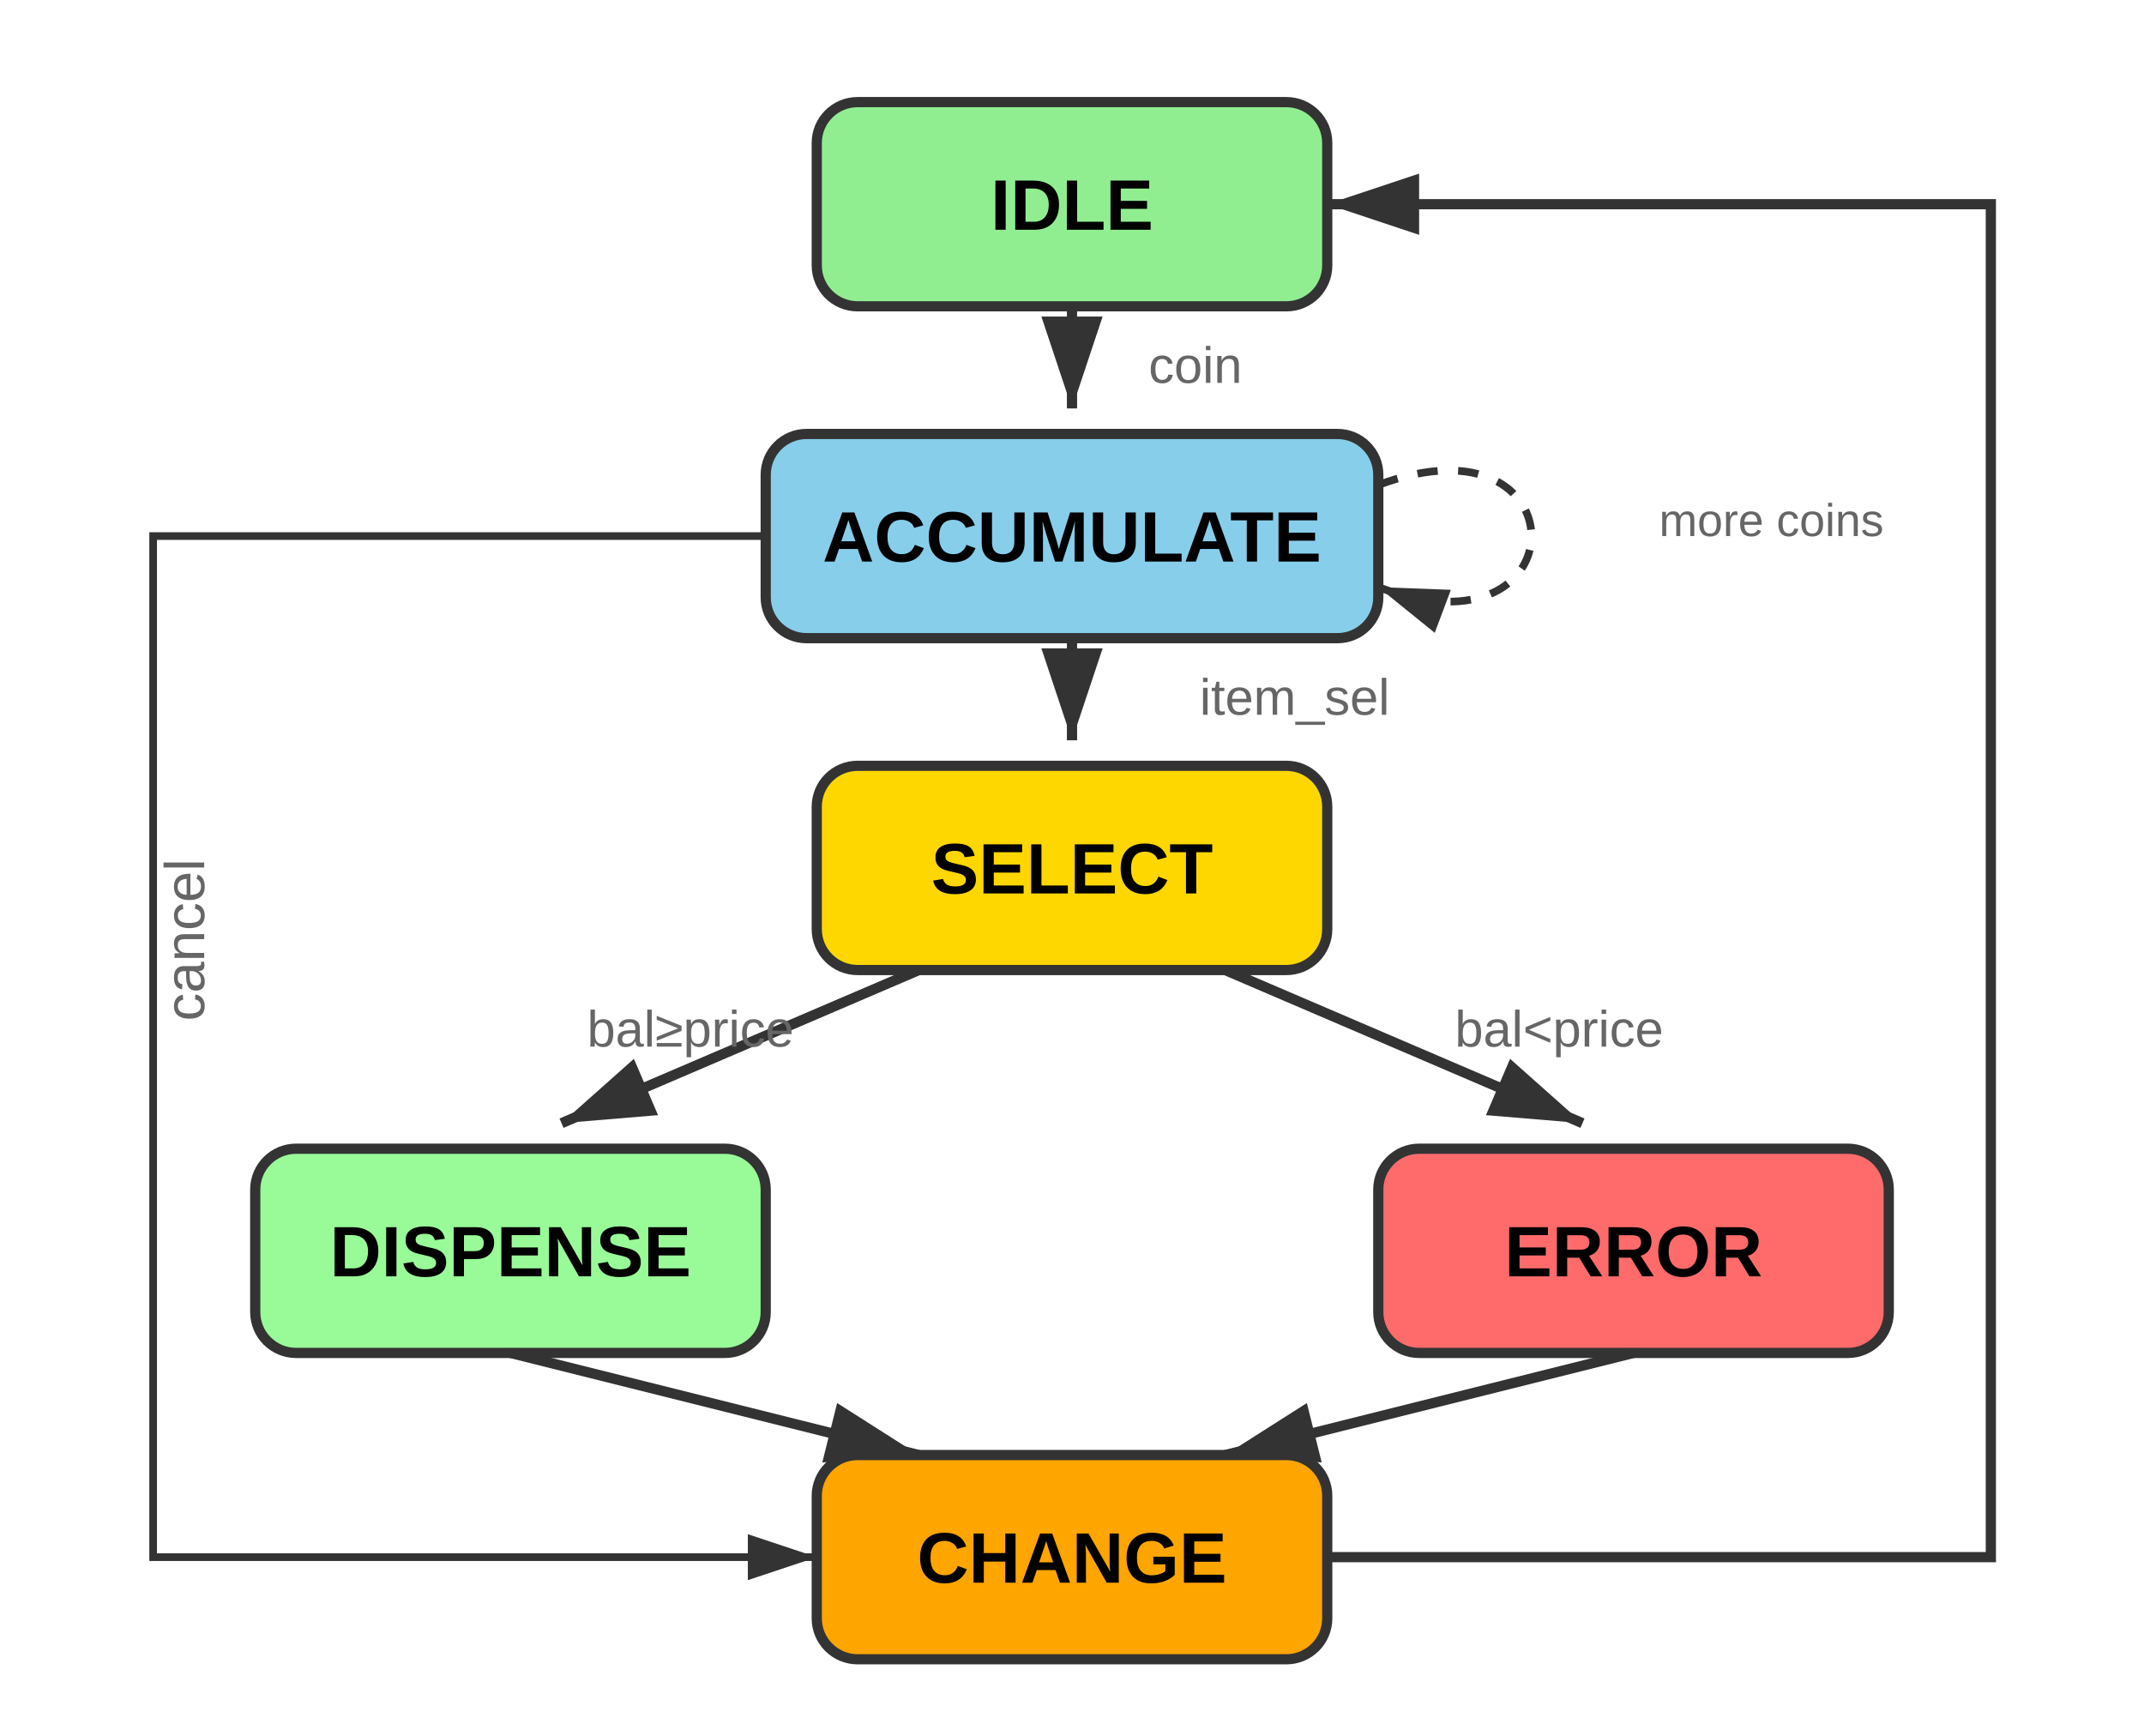
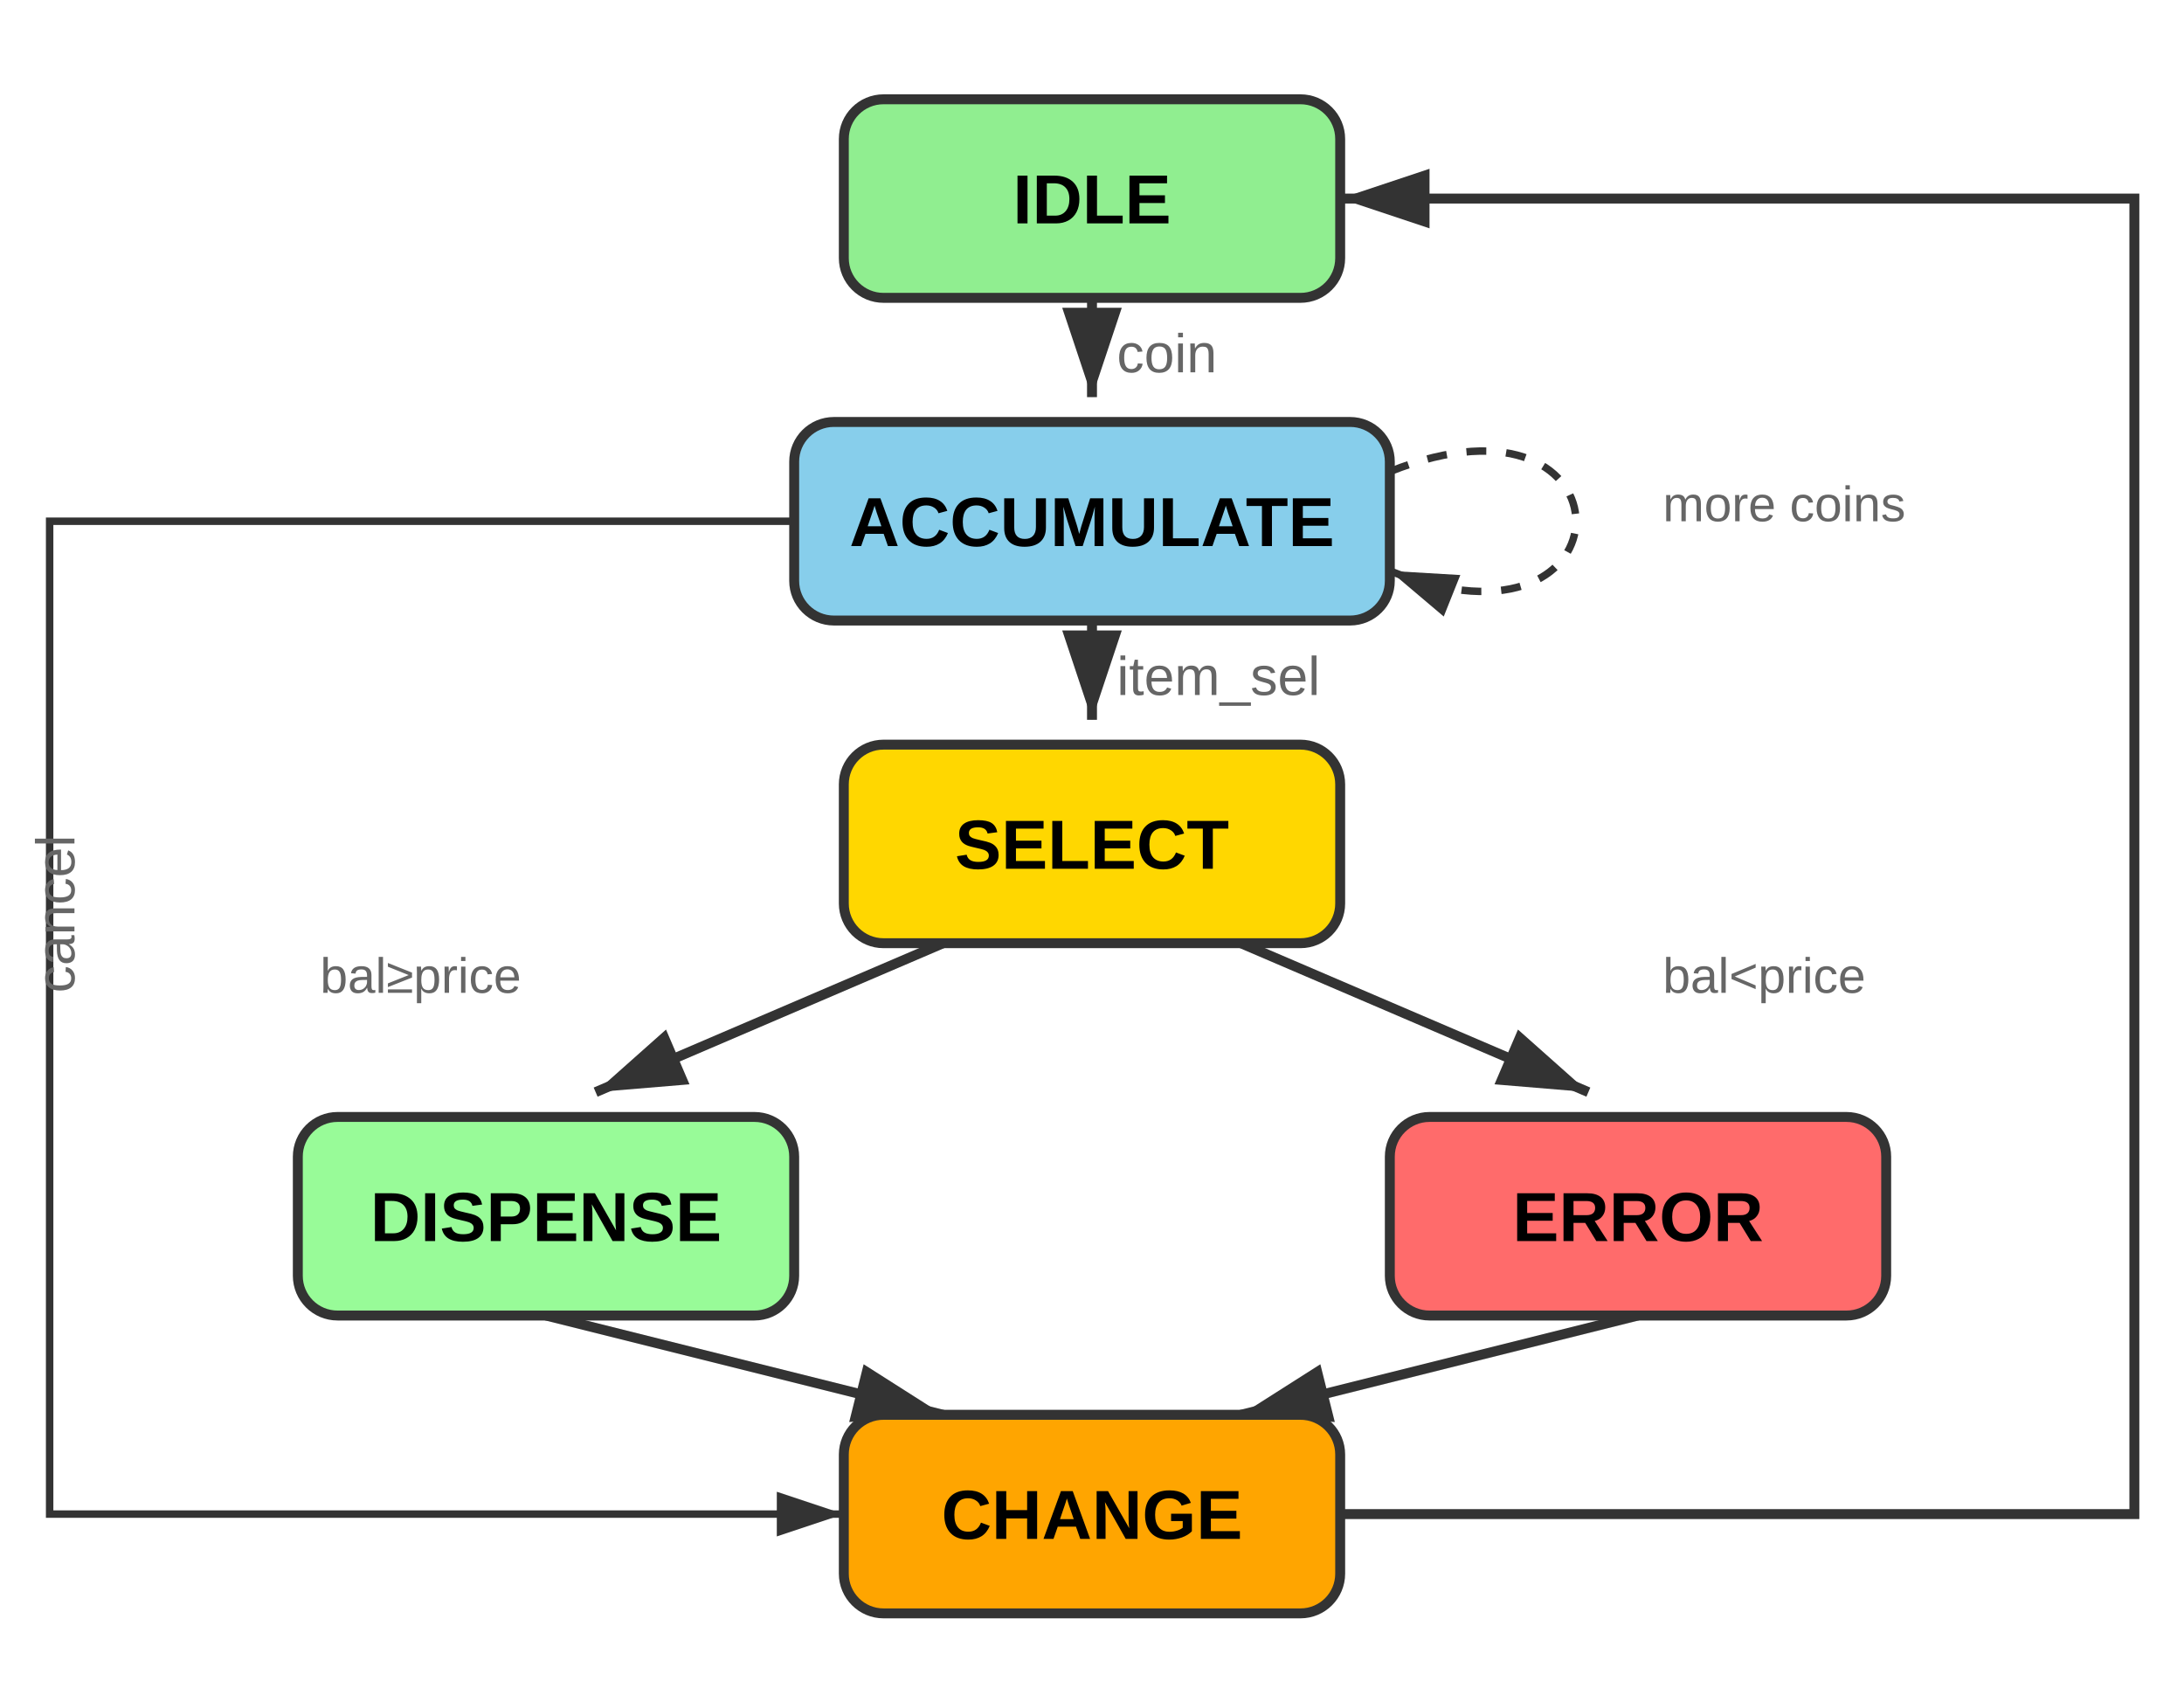
- <svg xmlns="http://www.w3.org/2000/svg" viewBox="0 0 420 340" style="max-width: 420px; background: #f8f9fa; border-radius: 8px;">
+ <svg xmlns="http://www.w3.org/2000/svg" viewBox="0 0 440 340" style="max-width: 440px; background: #f8f9fa; border-radius: 8px;">
  <defs>
    <marker id="arrow" markerWidth="10" markerHeight="10" refX="9" refY="3" orient="auto" markerUnits="strokeWidth">
      <path d="M0,0 L0,6 L9,3 z" fill="#333" />
    </marker>
  </defs>
-   <rect x="160" y="20" width="100" height="40" rx="8" fill="#90EE90" stroke="#333" stroke-width="2" />
-   <text x="210" y="45" text-anchor="middle" font-family="Arial, sans-serif" font-size="14" font-weight="bold">IDLE</text>
-   <line x1="210" y1="60" x2="210" y2="80" stroke="#333" stroke-width="2" marker-end="url(#arrow)" />
-   <text x="225" y="75" font-family="Arial, sans-serif" font-size="10" fill="#666">coin</text>
-   <rect x="150" y="85" width="120" height="40" rx="8" fill="#87CEEB" stroke="#333" stroke-width="2" />
-   <text x="210" y="110" text-anchor="middle" font-family="Arial, sans-serif" font-size="14" font-weight="bold">ACCUMULATE</text>
-   <path d="M 270 95 C 310 80, 310 130, 270 115" fill="none" stroke="#333" stroke-width="1.5" stroke-dasharray="4" marker-end="url(#arrow)" />
-   <text x="325" y="105" font-family="Arial, sans-serif" font-size="9" fill="#666">more coins</text>
-   <line x1="210" y1="125" x2="210" y2="145" stroke="#333" stroke-width="2" marker-end="url(#arrow)" />
-   <text x="235" y="140" font-family="Arial, sans-serif" font-size="10" fill="#666">item_sel</text>
-   <path d="M 150 105 L 30 105 L 30 305 L 160 305" fill="none" stroke="#333" stroke-width="1.5" marker-end="url(#arrow)" />
-   <text x="40" y="200" font-family="Arial, sans-serif" font-size="11" fill="#666" transform="rotate(-90 40 200)">cancel</text>
-   <rect x="160" y="150" width="100" height="40" rx="8" fill="#FFD700" stroke="#333" stroke-width="2" />
-   <text x="210" y="175" text-anchor="middle" font-family="Arial, sans-serif" font-size="14" font-weight="bold">SELECT</text>
-   <line x1="180" y1="190" x2="110" y2="220" stroke="#333" stroke-width="2" marker-end="url(#arrow)" />
-   <text x="115" y="205" font-family="Arial, sans-serif" font-size="10" fill="#666">bal≥price</text>
-   <line x1="240" y1="190" x2="310" y2="220" stroke="#333" stroke-width="2" marker-end="url(#arrow)" />
-   <text x="285" y="205" font-family="Arial, sans-serif" font-size="10" fill="#666">bal&lt;price</text>
-   <rect x="50" y="225" width="100" height="40" rx="8" fill="#98FB98" stroke="#333" stroke-width="2" />
-   <text x="100" y="250" text-anchor="middle" font-family="Arial, sans-serif" font-size="14" font-weight="bold">DISPENSE</text>
-   <rect x="270" y="225" width="100" height="40" rx="8" fill="#FF6B6B" stroke="#333" stroke-width="2" />
-   <text x="320" y="250" text-anchor="middle" font-family="Arial, sans-serif" font-size="14" font-weight="bold">ERROR</text>
-   <line x1="100" y1="265" x2="180" y2="285" stroke="#333" stroke-width="2" marker-end="url(#arrow)" />
-   <line x1="320" y1="265" x2="240" y2="285" stroke="#333" stroke-width="2" marker-end="url(#arrow)" />
-   <rect x="160" y="285" width="100" height="40" rx="8" fill="#FFA500" stroke="#333" stroke-width="2" />
-   <text x="210" y="310" text-anchor="middle" font-family="Arial, sans-serif" font-size="14" font-weight="bold">CHANGE</text>
-   <path d="M 260 305 L 390 305 L 390 40 L 260 40" fill="none" stroke="#333" stroke-width="2" marker-end="url(#arrow)" />
+   <rect x="170" y="20" width="100" height="40" rx="8" fill="#90EE90" stroke="#333" stroke-width="2" />
+   <text x="220" y="45" text-anchor="middle" font-family="Arial, sans-serif" font-size="14" font-weight="bold">IDLE</text>
+   <line x1="220" y1="60" x2="220" y2="80" stroke="#333" stroke-width="2" marker-end="url(#arrow)" />
+   <text x="225" y="75" font-family="Arial, sans-serif" font-size="11" fill="#666">coin</text>
+   <rect x="160" y="85" width="120" height="40" rx="8" fill="#87CEEB" stroke="#333" stroke-width="2" />
+   <text x="220" y="110" text-anchor="middle" font-family="Arial, sans-serif" font-size="14" font-weight="bold">ACCUMULATE</text>
+   <path d="M 280 95 C 330 75, 330 135, 280 115" fill="none" stroke="#333" stroke-width="1.5" stroke-dasharray="4" marker-end="url(#arrow)" />
+   <text x="335" y="105" font-family="Arial, sans-serif" font-size="10" fill="#666">more coins</text>
+   <line x1="220" y1="125" x2="220" y2="145" stroke="#333" stroke-width="2" marker-end="url(#arrow)" />
+   <text x="225" y="140" font-family="Arial, sans-serif" font-size="11" fill="#666">item_sel</text>
+   <path d="M 160 105 L 10 105 L 10 305 L 170 305" fill="none" stroke="#333" stroke-width="1.5" marker-end="url(#arrow)" />
+   <text x="15" y="200" font-family="Arial, sans-serif" font-size="11" fill="#666" transform="rotate(-90 15 200)">cancel</text>
+   <rect x="170" y="150" width="100" height="40" rx="8" fill="#FFD700" stroke="#333" stroke-width="2" />
+   <text x="220" y="175" text-anchor="middle" font-family="Arial, sans-serif" font-size="14" font-weight="bold">SELECT</text>
+   <line x1="190" y1="190" x2="120" y2="220" stroke="#333" stroke-width="2" marker-end="url(#arrow)" />
+   <text x="105" y="200" text-anchor="end" font-family="Arial, sans-serif" font-size="10" fill="#666">bal≥price</text>
+   <line x1="250" y1="190" x2="320" y2="220" stroke="#333" stroke-width="2" marker-end="url(#arrow)" />
+   <text x="335" y="200" text-anchor="start" font-family="Arial, sans-serif" font-size="10" fill="#666">bal&lt;price</text>
+   <rect x="60" y="225" width="100" height="40" rx="8" fill="#98FB98" stroke="#333" stroke-width="2" />
+   <text x="110" y="250" text-anchor="middle" font-family="Arial, sans-serif" font-size="14" font-weight="bold">DISPENSE</text>
+   <rect x="280" y="225" width="100" height="40" rx="8" fill="#FF6B6B" stroke="#333" stroke-width="2" />
+   <text x="330" y="250" text-anchor="middle" font-family="Arial, sans-serif" font-size="14" font-weight="bold">ERROR</text>
+   <line x1="110" y1="265" x2="190" y2="285" stroke="#333" stroke-width="2" marker-end="url(#arrow)" />
+   <line x1="330" y1="265" x2="250" y2="285" stroke="#333" stroke-width="2" marker-end="url(#arrow)" />
+   <rect x="170" y="285" width="100" height="40" rx="8" fill="#FFA500" stroke="#333" stroke-width="2" />
+   <text x="220" y="310" text-anchor="middle" font-family="Arial, sans-serif" font-size="14" font-weight="bold">CHANGE</text>
+   <path d="M 270 305 L 430 305 L 430 40 L 270 40" fill="none" stroke="#333" stroke-width="2" marker-end="url(#arrow)" />
</svg>
